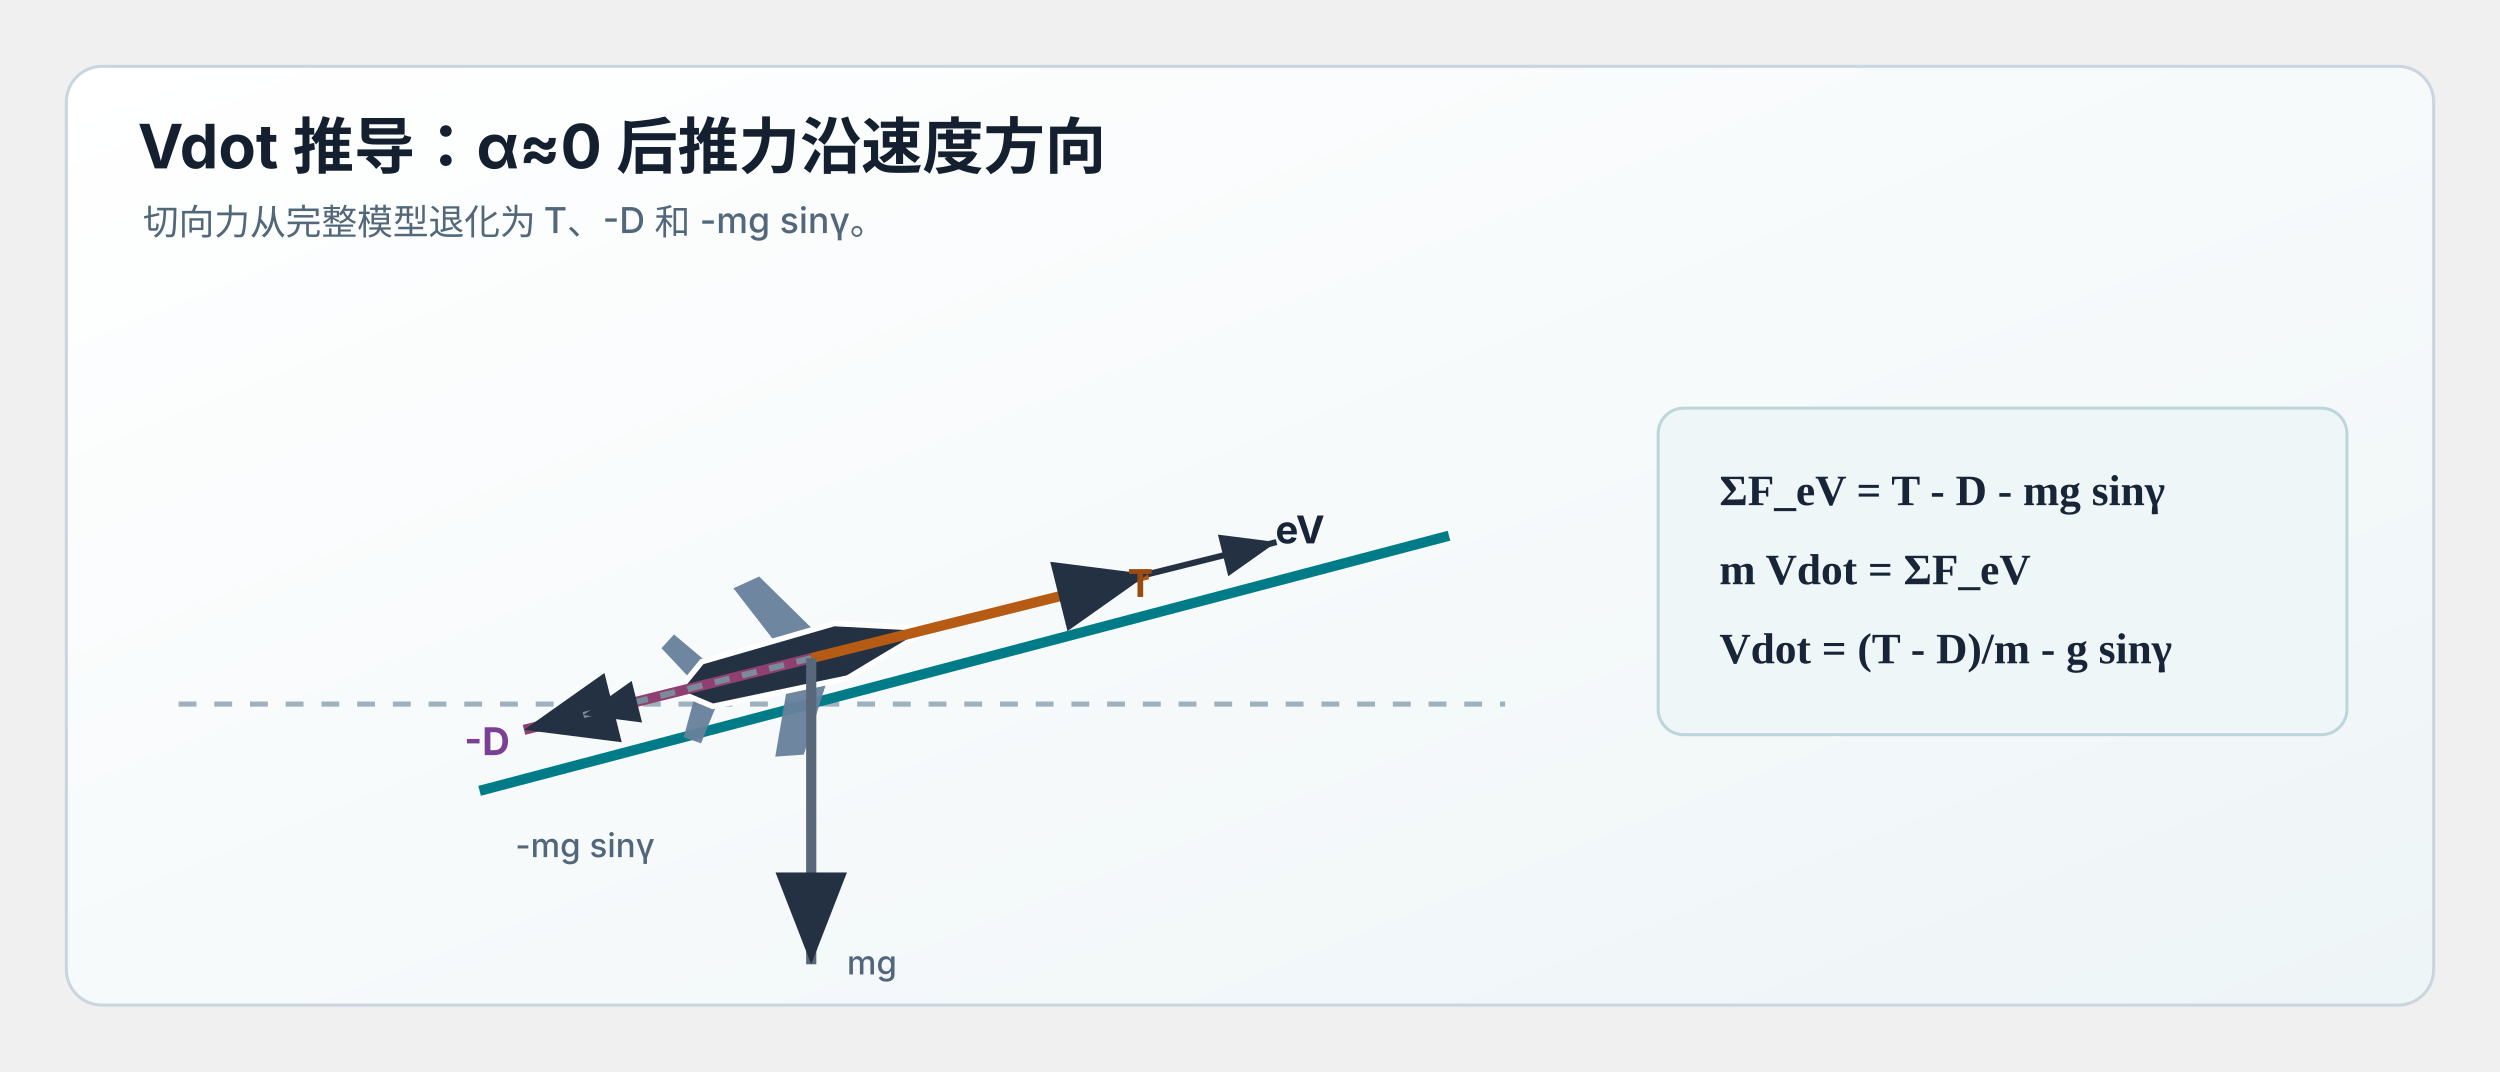
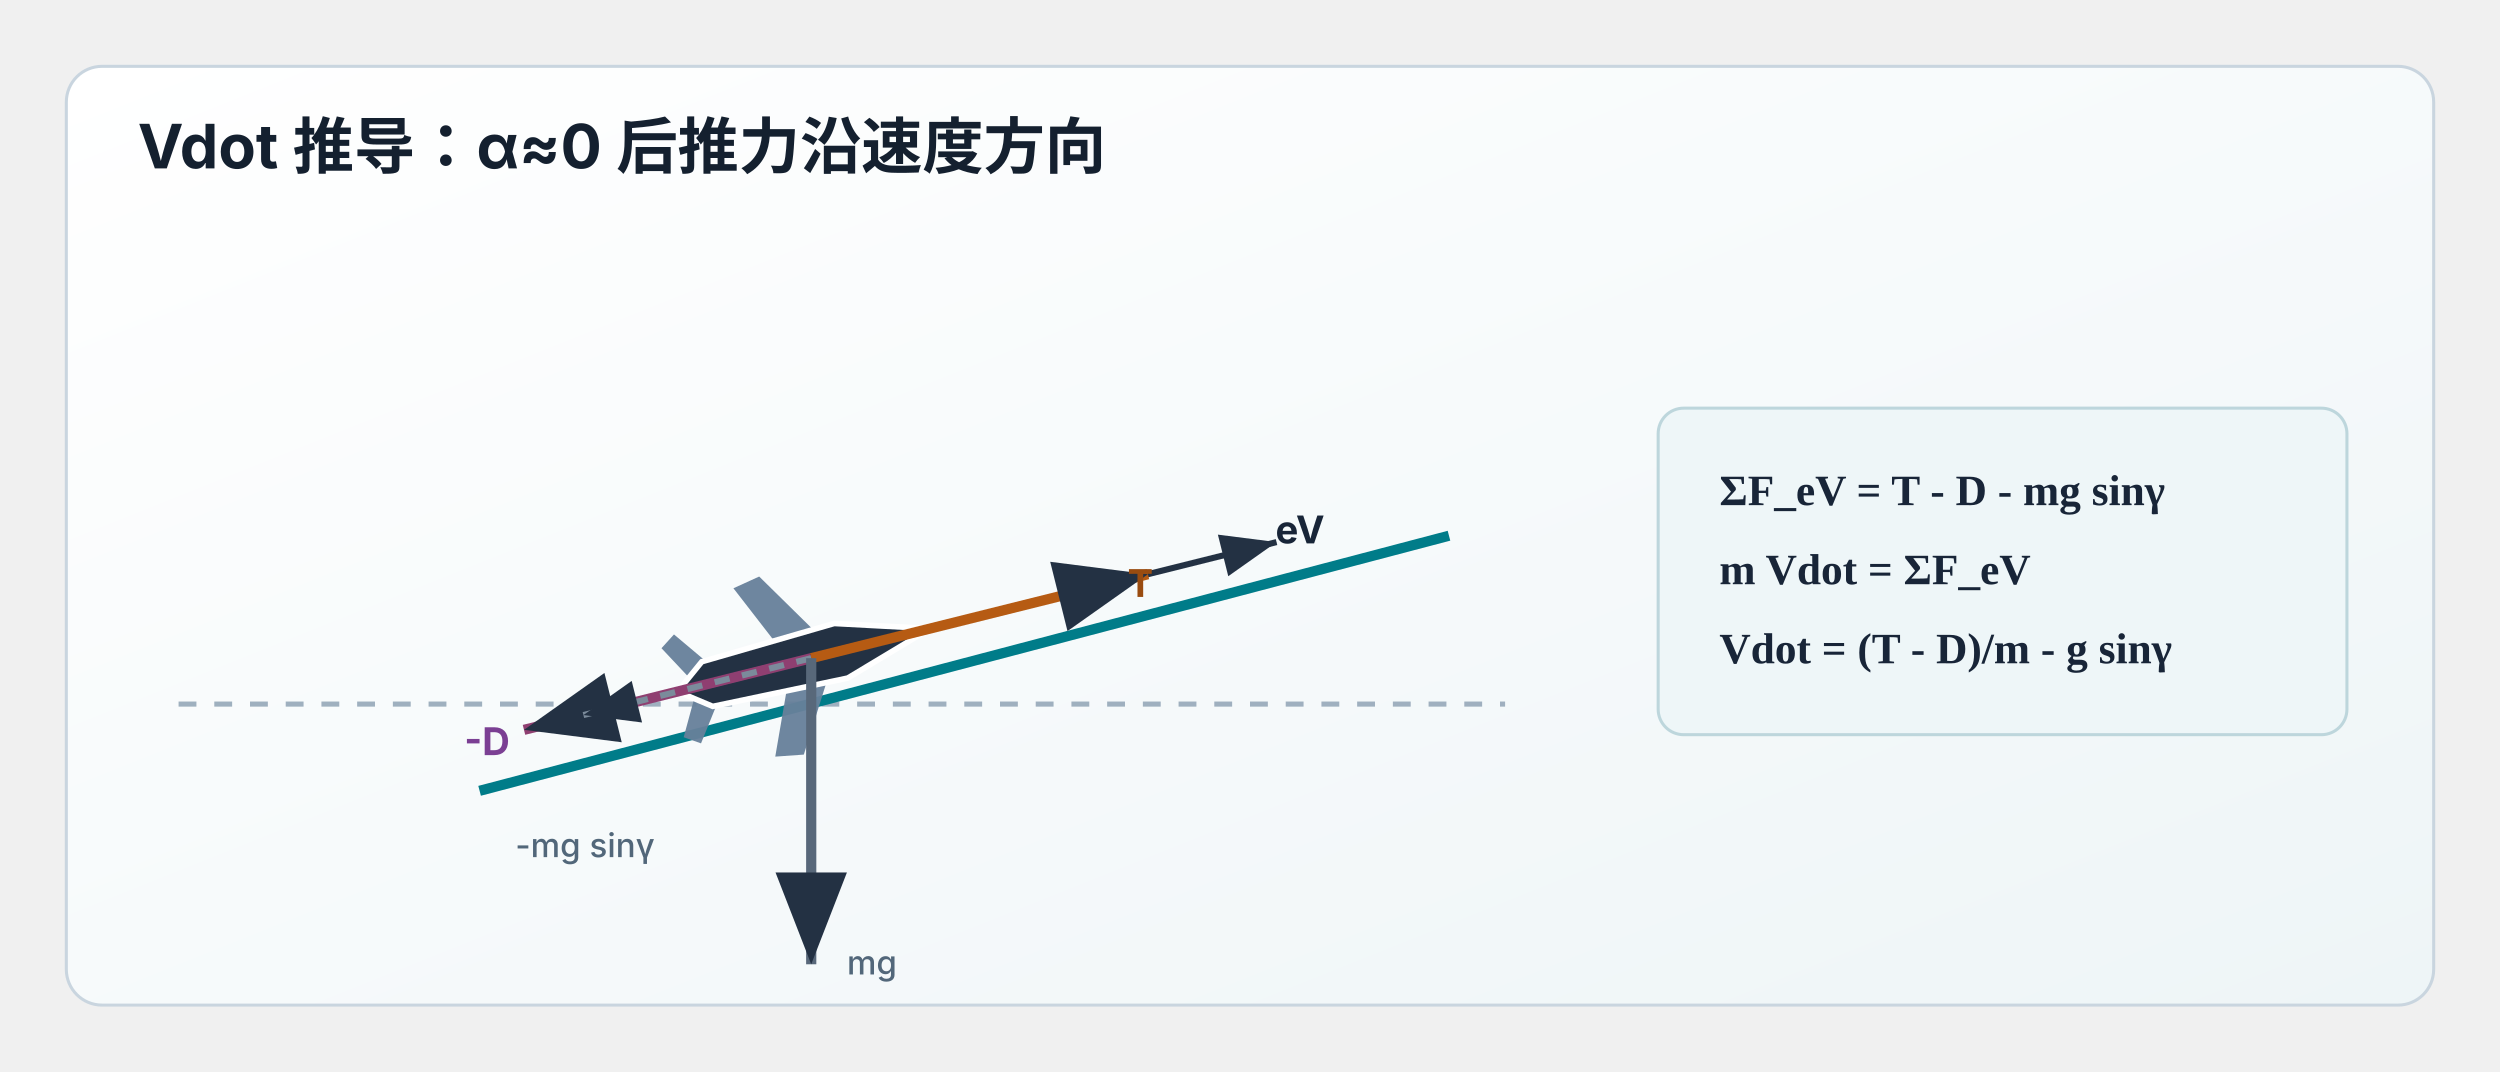
<svg xmlns="http://www.w3.org/2000/svg" width="980" height="420" viewBox="0 0 980 420" role="img" aria-labelledby="title">
  <defs>
    <marker id="arrow" markerWidth="12" markerHeight="12" refX="9" refY="3.5" orient="auto" markerUnits="strokeWidth">
      <path d="M0,0 L9,3.5 L0,7 Z" fill="#233143" />
    </marker>
    <linearGradient id="panel" x1="0" x2="1" y1="0" y2="1">
      <stop offset="0" stop-color="#ffffff" />
      <stop offset="1" stop-color="#eef5f7" />
    </linearGradient>
  </defs>
  <style>
    svg { background: #f6f8fb; }
    .panel { fill: url(#panel); stroke: #c9d5df; stroke-width: 1.2; rx: 14; }
    .soft { fill: #eef6f8; stroke: #bdd6dc; stroke-width: 1.2; rx: 10; }
    .warnbox { fill: #fff4e5; stroke: #e1a154; stroke-width: 1.2; rx: 10; }
    .aircraft { fill: #233143; stroke: #ffffff; stroke-width: 2.2; }
    .wing { fill: #67809a; opacity: .95; }
    .horizon { stroke: #9fb0bf; stroke-width: 2; stroke-dasharray: 7 7; }
    .path { stroke: #007c89; stroke-width: 4; fill: none; }
    .axis { stroke: #233143; stroke-width: 2.4; fill: none; }
    .force { stroke: #b65b13; stroke-width: 4; fill: none; }
    .lift { stroke: #2f62b7; stroke-width: 4; fill: none; }
    .drag { stroke: #8f3f71; stroke-width: 4; fill: none; }
    .weight { stroke: #58687a; stroke-width: 4; fill: none; }
    .component { stroke: #7b8b9b; stroke-width: 2.4; stroke-dasharray: 6 5; fill: none; }
    .alpha { stroke: #bf4b34; stroke-width: 3; fill: none; }
    .bank { stroke: #6f48a8; stroke-width: 3; fill: none; }
    .flow { stroke: #007c89; stroke-width: 2.8; fill: none; }
    .danger { stroke: #b7352d; stroke-width: 3.2; fill: none; }
    .dot { fill: #007c89; stroke: #ffffff; stroke-width: 2; }
    .title { fill: #14202f; font: 700 24px -apple-system, BlinkMacSystemFont, "Segoe UI", sans-serif; }
    .subtitle { fill: #52677a; font: 500 14px -apple-system, BlinkMacSystemFont, "Segoe UI", sans-serif; }
    .label { fill: #182538; font: 650 15px -apple-system, BlinkMacSystemFont, "Segoe UI", sans-serif; }
    .small { fill: #52677a; font: 500 13px -apple-system, BlinkMacSystemFont, "Segoe UI", sans-serif; }
    .formula { fill: #182538; font: 600 17px "Times New Roman", serif; }
    .mono { fill: #233143; font: 600 13px ui-monospace, SFMono-Regular, Menlo, Consolas, monospace; }
    .orange { fill: #9a4c10; font: 700 15px -apple-system, BlinkMacSystemFont, "Segoe UI", sans-serif; }
    .blue { fill: #2f62b7; font: 700 15px -apple-system, BlinkMacSystemFont, "Segoe UI", sans-serif; }
    .violet { fill: #7b3f93; font: 700 15px -apple-system, BlinkMacSystemFont, "Segoe UI", sans-serif; }
    .red { fill: #b7352d; font: 700 15px -apple-system, BlinkMacSystemFont, "Segoe UI", sans-serif; }
  </style>
  <rect class="panel" x="26.0" y="26.0" width="928.0" height="368.0" />
  <text class="title" x="54.0" y="66.0">Vdot 推导：α≈0 后推力沿速度方向</text>
-   <text class="subtitle" x="56.0" y="92.0">切向力从完整模型退化为 T、-D 和 -mg sinγ。</text>
  <line class="horizon" x1="70.0" y1="276.0" x2="590.0" y2="276.0" />
  <line class="path" x1="188.0" y1="310.0" x2="568.0" y2="210.0" />
  <polygon class="wing" points="327.7,255.6 297.6,226.0 287.5,230.6 310.2,259.9 303.9,296.6 315.1,295.8" />
  <polygon class="wing" points="285.0,266.2 264.2,248.7 259.3,254.1 273.4,269.1 268.0,289.0 274.8,291.4" />
  <polygon class="aircraft" points="364.6,246.4 327.0,244.4 275.1,259.4 265.6,271.1 279.4,276.9 332.3,265.8" />
  <line class="axis" x1="318.0" y1="258.0" x2="500.4" y2="212.5" marker-end="url(#arrow)" />
  <text class="label" x="500.0" y="213.0">eV</text>
  <line class="force" x1="318.0" y1="258.0" x2="450.0" y2="225.1" marker-end="url(#arrow)" />
  <text class="orange" x="442.0" y="234.0">T</text>
  <line class="drag" x1="318.0" y1="258.0" x2="205.4" y2="286.1" marker-end="url(#arrow)" />
  <text class="violet" x="182.0" y="296.0">-D</text>
  <line class="component" x1="318.0" y1="258.0" x2="228.7" y2="280.3" marker-end="url(#arrow)" />
  <text class="small" x="202.0" y="336.0">-mg sinγ</text>
  <line class="weight" x1="318.0" y1="258.0" x2="318.0" y2="378.0" marker-end="url(#arrow)" />
  <text class="small" x="332.0" y="382.0">mg</text>
  <rect class="soft" x="650.0" y="160.0" width="270.0" height="128.0" />
  <text class="formula" x="674.0" y="198.0">
    <tspan x="674.0" dy="0">ΣF_eV = T - D - mg sinγ</tspan>
    <tspan x="674.0" dy="31">m Vdot = ΣF_eV</tspan>
    <tspan x="674.0" dy="31">Vdot = (T - D)/m - g sinγ</tspan>
  </text>
</svg>
